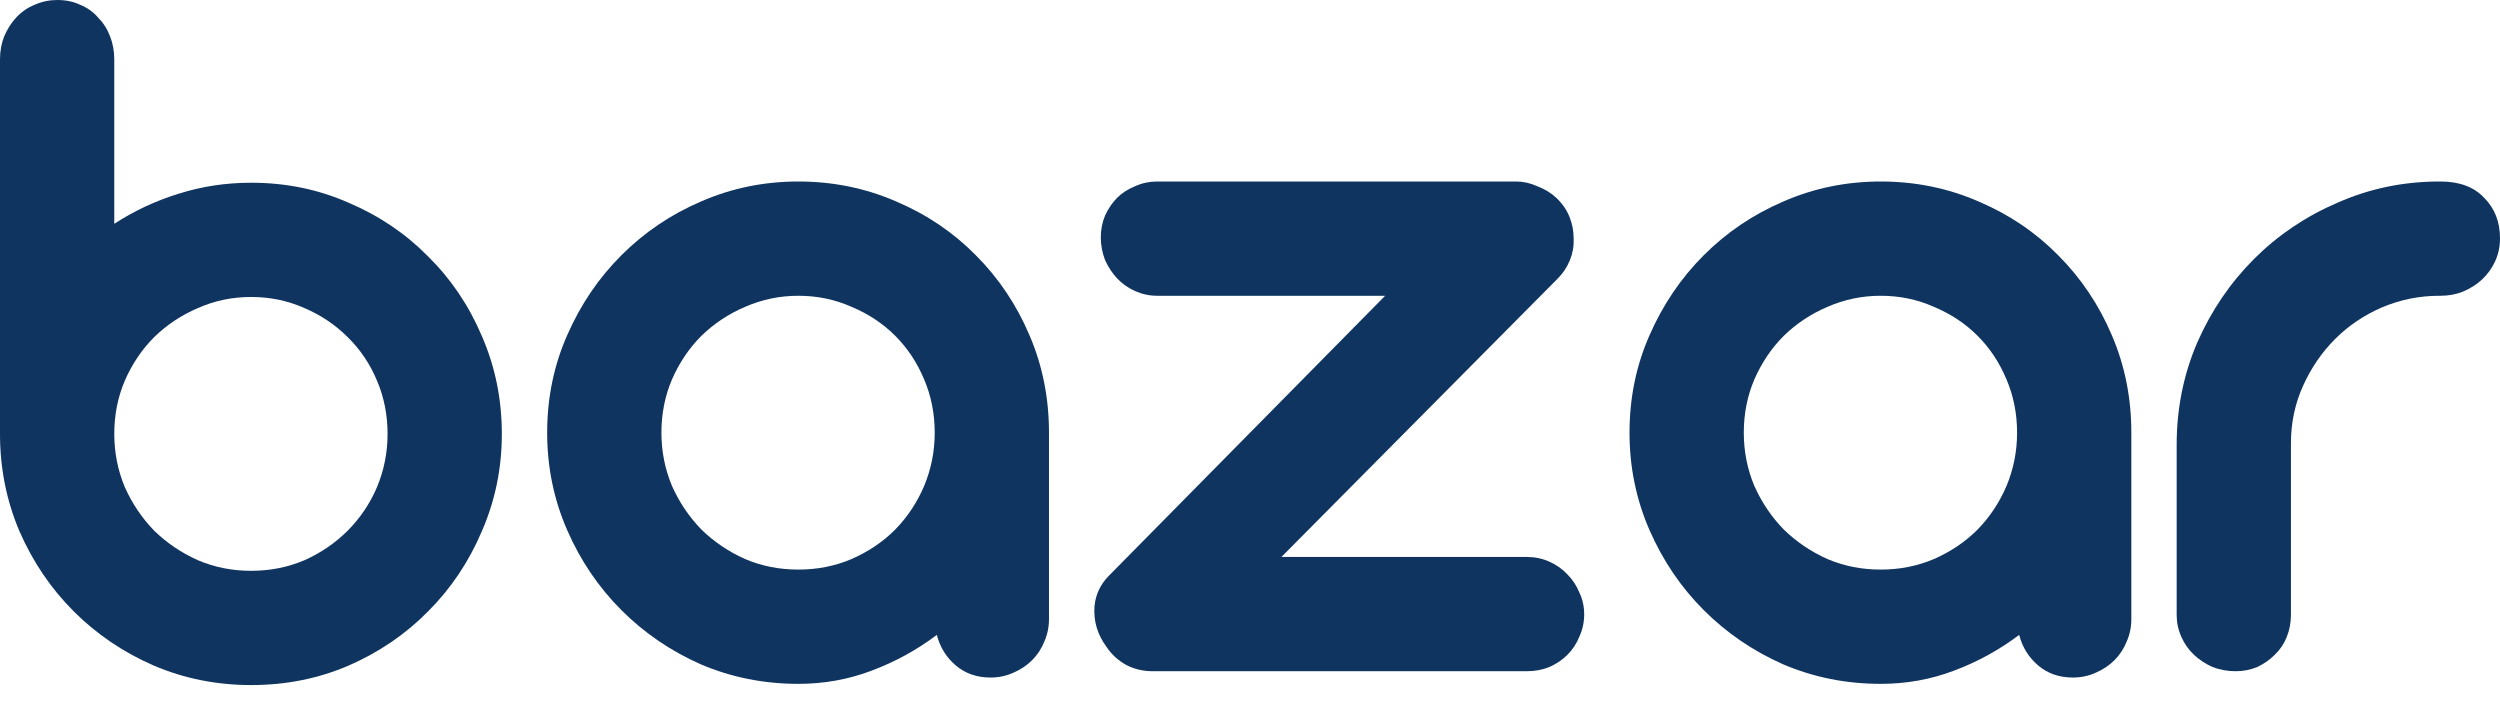
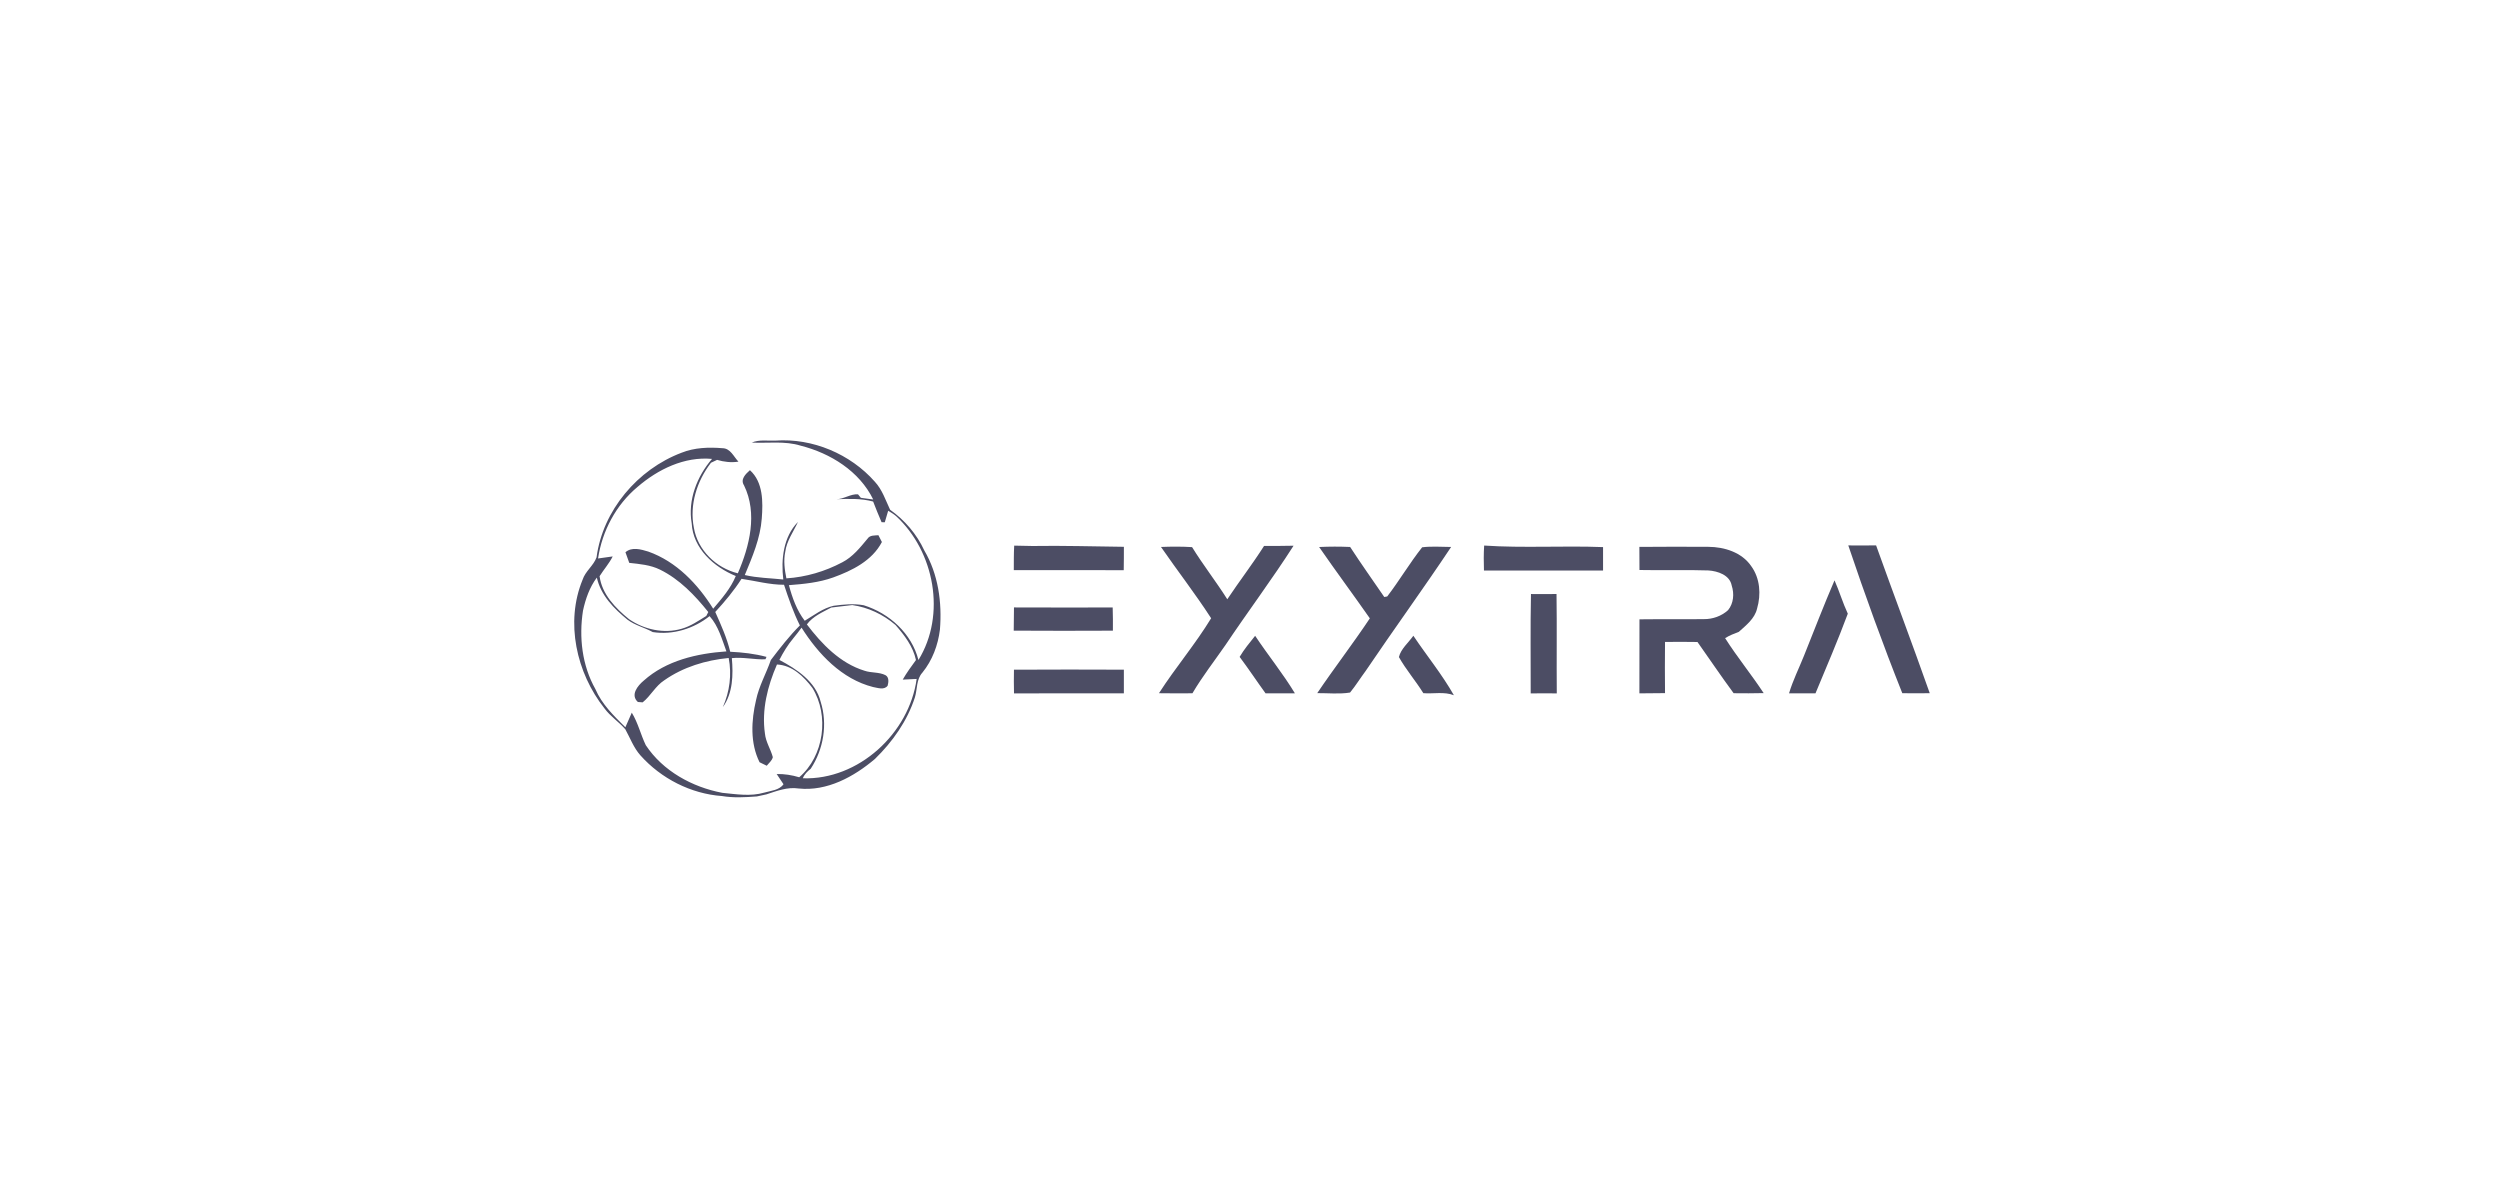
- <svg xmlns="http://www.w3.org/2000/svg" width="120" height="34" viewBox="0 0 120 34" fill="none">
-   <path d="M72.781 8.712C73.118 8.712 73.455 8.788 73.792 8.94C74.146 9.075 74.449 9.26 74.702 9.496C74.988 9.766 75.199 10.069 75.334 10.406C75.469 10.743 75.536 11.088 75.536 11.442C75.553 11.796 75.494 12.141 75.359 12.479C75.224 12.816 75.03 13.11 74.778 13.363L61.508 26.734H73.286C73.674 26.734 74.036 26.81 74.373 26.961C74.71 27.113 74.997 27.315 75.233 27.568C75.485 27.821 75.679 28.116 75.814 28.453C75.966 28.773 76.041 29.118 76.041 29.489C76.041 29.86 75.966 30.213 75.814 30.55C75.679 30.887 75.485 31.182 75.233 31.435C74.997 31.671 74.71 31.865 74.373 32.016C74.036 32.151 73.674 32.219 73.286 32.219H55.341C54.869 32.219 54.439 32.117 54.052 31.915C53.664 31.696 53.352 31.41 53.117 31.056C52.678 30.466 52.485 29.817 52.535 29.11C52.586 28.537 52.822 28.04 53.243 27.619L66.487 14.197H55.543C55.172 14.197 54.818 14.121 54.481 13.97C54.144 13.818 53.858 13.616 53.622 13.363C53.386 13.11 53.192 12.816 53.041 12.479C52.906 12.125 52.839 11.762 52.839 11.392C52.839 11.021 52.906 10.675 53.041 10.355C53.192 10.018 53.386 9.732 53.622 9.496C53.858 9.26 54.144 9.075 54.481 8.94C54.818 8.788 55.172 8.712 55.543 8.712H72.781Z" fill="#0F3460" />
-   <path d="M109.965 29.514C109.965 29.885 109.898 30.239 109.763 30.576C109.628 30.913 109.434 31.199 109.182 31.435C108.946 31.671 108.668 31.865 108.348 32.016C108.027 32.151 107.682 32.219 107.311 32.219C106.924 32.219 106.553 32.151 106.199 32.016C105.862 31.865 105.567 31.671 105.315 31.435C105.062 31.199 104.86 30.913 104.708 30.576C104.556 30.239 104.48 29.885 104.48 29.514V21.35C104.48 19.615 104.809 17.98 105.466 16.447C106.14 14.913 107.05 13.574 108.196 12.428C109.342 11.282 110.681 10.381 112.215 9.723C113.748 9.049 115.374 8.712 117.093 8.712H117.144C118.053 8.712 118.753 8.974 119.241 9.496C119.747 10.002 120 10.65 120 11.442C120 11.83 119.924 12.192 119.772 12.529C119.62 12.866 119.41 13.161 119.14 13.414C118.888 13.65 118.584 13.843 118.23 13.995C117.893 14.13 117.531 14.197 117.144 14.197H117.093C116.132 14.197 115.214 14.383 114.338 14.753C113.479 15.124 112.729 15.63 112.088 16.27C111.448 16.91 110.934 17.66 110.547 18.519C110.159 19.379 109.965 20.297 109.965 21.274V29.514Z" fill="#0F3460" />
-   <path d="M26.264 20.769C26.264 19.101 26.584 17.542 27.224 16.093C27.864 14.627 28.732 13.346 29.828 12.251C30.923 11.156 32.195 10.296 33.644 9.673C35.11 9.033 36.669 8.712 38.32 8.712C39.988 8.712 41.555 9.033 43.021 9.673C44.487 10.296 45.76 11.156 46.838 12.251C47.933 13.346 48.793 14.627 49.416 16.093C50.039 17.542 50.351 19.101 50.351 20.769V29.716C50.351 30.104 50.275 30.466 50.124 30.803C49.989 31.14 49.795 31.435 49.542 31.688C49.29 31.941 48.986 32.143 48.633 32.294C48.295 32.446 47.933 32.522 47.546 32.522C46.889 32.522 46.332 32.328 45.877 31.941C45.422 31.553 45.119 31.064 44.968 30.475C44.007 31.199 42.962 31.772 41.833 32.193C40.721 32.615 39.55 32.825 38.32 32.825C36.669 32.825 35.11 32.514 33.644 31.89C32.195 31.25 30.923 30.382 29.828 29.287C28.732 28.191 27.864 26.911 27.224 25.445C26.584 23.979 26.264 22.42 26.264 20.769ZM31.748 20.769C31.748 21.662 31.917 22.513 32.254 23.322C32.608 24.114 33.08 24.813 33.669 25.419C34.276 26.009 34.975 26.481 35.767 26.835C36.559 27.172 37.41 27.34 38.32 27.34C39.23 27.34 40.081 27.172 40.873 26.835C41.682 26.481 42.381 26.009 42.971 25.419C43.56 24.813 44.024 24.114 44.361 23.322C44.698 22.513 44.866 21.662 44.866 20.769C44.866 19.859 44.698 19.008 44.361 18.216C44.024 17.407 43.56 16.708 42.971 16.118C42.381 15.528 41.682 15.065 40.873 14.728C40.081 14.374 39.23 14.197 38.32 14.197C37.427 14.197 36.576 14.374 35.767 14.728C34.975 15.065 34.276 15.528 33.669 16.118C33.08 16.708 32.608 17.407 32.254 18.216C31.917 19.008 31.748 19.859 31.748 20.769Z" fill="#0F3460" />
-   <path d="M78.217 20.769C78.217 19.101 78.537 17.542 79.177 16.093C79.818 14.627 80.685 13.346 81.781 12.251C82.876 11.156 84.148 10.296 85.597 9.673C87.063 9.033 88.622 8.712 90.273 8.712C91.941 8.712 93.508 9.033 94.975 9.673C96.44 10.296 97.713 11.156 98.791 12.251C99.886 13.346 100.746 14.627 101.369 16.093C101.993 17.542 102.304 19.101 102.304 20.769V29.716C102.304 30.104 102.229 30.466 102.077 30.803C101.942 31.14 101.748 31.435 101.496 31.688C101.243 31.941 100.939 32.143 100.586 32.294C100.249 32.446 99.886 32.522 99.499 32.522C98.842 32.522 98.286 32.328 97.831 31.941C97.376 31.553 97.072 31.064 96.921 30.475C95.96 31.199 94.915 31.772 93.787 32.193C92.674 32.615 91.503 32.825 90.273 32.825C88.622 32.825 87.063 32.514 85.597 31.89C84.148 31.25 82.876 30.382 81.781 29.287C80.685 28.191 79.818 26.911 79.177 25.445C78.537 23.979 78.217 22.42 78.217 20.769ZM83.702 20.769C83.702 21.662 83.87 22.513 84.207 23.322C84.561 24.114 85.033 24.813 85.623 25.419C86.229 26.009 86.928 26.481 87.72 26.835C88.512 27.172 89.363 27.34 90.273 27.34C91.183 27.34 92.034 27.172 92.826 26.835C93.635 26.481 94.334 26.009 94.924 25.419C95.514 24.813 95.977 24.114 96.314 23.322C96.651 22.513 96.82 21.662 96.82 20.769C96.82 19.859 96.651 19.008 96.314 18.216C95.977 17.407 95.514 16.708 94.924 16.118C94.334 15.528 93.635 15.065 92.826 14.728C92.034 14.374 91.183 14.197 90.273 14.197C89.38 14.197 88.529 14.374 87.72 14.728C86.928 15.065 86.229 15.528 85.623 16.118C85.033 16.708 84.561 17.407 84.207 18.216C83.87 19.008 83.702 19.859 83.702 20.769Z" fill="#0F3460" />
-   <path d="M0 2.856C0 2.452 0.067 2.081 0.202 1.744C0.354 1.39 0.548 1.087 0.784 0.834C1.036 0.564 1.331 0.362 1.668 0.227C2.005 0.076 2.367 0 2.755 0C3.159 0 3.522 0.076 3.842 0.227C4.179 0.362 4.465 0.564 4.701 0.834C4.954 1.087 5.148 1.39 5.283 1.744C5.417 2.081 5.485 2.452 5.485 2.856V10.742C6.445 10.119 7.473 9.638 8.568 9.301C9.681 8.948 10.843 8.771 12.056 8.771C13.725 8.771 15.283 9.091 16.732 9.731C18.198 10.354 19.471 11.214 20.549 12.309C21.644 13.388 22.504 14.66 23.127 16.126C23.767 17.592 24.088 19.159 24.088 20.827C24.088 22.478 23.767 24.037 23.127 25.503C22.504 26.969 21.644 28.25 20.549 29.345C19.471 30.44 18.198 31.308 16.732 31.948C15.283 32.572 13.725 32.883 12.056 32.883C10.405 32.883 8.846 32.572 7.38 31.948C5.914 31.308 4.634 30.44 3.539 29.345C2.443 28.25 1.576 26.969 0.935 25.503C0.312 24.037 0 22.478 0 20.827V2.856ZM5.485 20.827C5.485 21.72 5.653 22.571 5.99 23.38C6.344 24.172 6.816 24.871 7.406 25.478C8.012 26.067 8.712 26.539 9.504 26.893C10.296 27.23 11.146 27.399 12.056 27.399C12.966 27.399 13.817 27.23 14.609 26.893C15.401 26.539 16.092 26.067 16.682 25.478C17.288 24.871 17.76 24.172 18.097 23.38C18.434 22.571 18.603 21.72 18.603 20.827C18.603 19.917 18.434 19.066 18.097 18.274C17.76 17.465 17.288 16.766 16.682 16.176C16.092 15.587 15.401 15.123 14.609 14.786C13.817 14.432 12.966 14.255 12.056 14.255C11.146 14.255 10.296 14.432 9.504 14.786C8.712 15.123 8.012 15.587 7.406 16.176C6.816 16.766 6.344 17.465 5.99 18.274C5.653 19.066 5.485 19.917 5.485 20.827Z" fill="#0F3460" />
+ <svg xmlns="http://www.w3.org/2000/svg" width="1080pt" height="512pt" viewBox="0 0 1080 512" version="1.1">
+   <g id="#ffffffff">
+ </g>
+   <g id="#4c4d64ff">
+     <path fill="#4c4d64" opacity="1.00" d=" M 324.74 191.20 C 328.00 189.81 331.58 190.49 335.01 190.34 C 351.00 189.19 367.35 196.11 377.93 208.10 C 381.12 211.54 382.56 216.05 384.52 220.21 C 390.85 224.70 396.02 230.72 399.28 237.77 C 405.33 248.03 407.01 260.26 406.05 271.98 C 405.23 278.70 402.78 285.26 398.49 290.55 C 395.80 293.48 396.33 297.69 395.24 301.26 C 391.95 311.47 385.60 320.44 377.97 327.87 C 368.89 335.57 357.30 341.92 345.02 340.63 C 340.20 339.89 335.58 341.70 331.09 343.17 C 329.71 343.43 328.35 343.72 326.99 344.06 C 321.97 344.43 316.88 344.73 311.89 343.89 C 298.46 342.92 285.61 336.34 276.67 326.33 C 273.73 323.03 272.23 318.83 270.13 315.04 C 267.33 311.81 263.63 309.46 261.10 305.98 C 249.00 290.69 244.11 268.83 251.67 250.46 C 252.87 246.74 256.39 244.40 257.71 240.78 C 260.39 220.50 275.46 202.73 294.46 195.57 C 300.03 193.34 306.18 193.14 312.10 193.62 C 315.56 193.66 316.94 197.28 319.01 199.43 C 315.90 199.92 312.78 199.55 309.78 198.67 C 308.90 199.09 308.02 199.50 307.14 199.91 C 301.05 207.83 297.79 218.08 299.76 228.03 C 301.39 237.67 309.39 245.38 318.74 247.67 C 323.83 235.92 327.35 221.79 321.42 209.68 C 319.70 207.05 322.14 204.75 323.97 203.12 C 329.72 208.30 329.63 216.85 329.09 223.96 C 328.46 232.58 325.02 240.55 321.75 248.42 C 327.20 249.69 332.83 249.75 338.38 250.34 C 337.36 241.74 338.36 231.93 344.73 225.47 C 342.76 229.73 339.82 233.66 339.22 238.43 C 338.44 242.22 338.95 246.09 339.72 249.85 C 348.14 249.31 356.41 246.87 363.86 242.92 C 368.39 240.59 371.59 236.54 374.78 232.71 C 375.81 231.11 377.83 231.38 379.47 231.21 C 379.97 232.19 380.47 233.17 380.98 234.15 C 376.78 242.23 368.13 246.49 359.94 249.46 C 353.80 251.66 347.26 252.30 340.81 252.79 C 342.26 258.25 344.19 263.63 347.64 268.17 C 351.66 265.77 355.49 262.73 360.15 261.69 C 364.44 261.12 368.83 260.68 373.13 261.47 C 384.22 264.94 393.83 273.66 396.77 285.12 C 408.81 265.57 403.71 238.28 387.10 222.95 C 386.04 222.06 384.86 221.35 383.69 220.64 C 383.19 222.30 382.70 223.96 382.23 225.63 C 381.88 225.62 381.19 225.60 380.84 225.59 C 379.60 222.62 378.31 219.68 377.20 216.67 C 371.98 215.26 366.60 215.48 361.26 215.67 C 364.58 215.63 367.38 213.33 370.65 213.54 C 370.96 213.92 371.58 214.68 371.89 215.06 C 373.66 215.32 375.44 215.56 377.23 215.78 C 371.26 203.55 358.76 195.79 345.89 192.53 C 339.03 190.39 331.78 191.54 324.74 191.20 M 275.40 210.36 C 266.13 218.10 260.14 229.36 258.36 241.26 C 260.46 240.93 262.57 240.63 264.69 240.38 C 263.15 243.45 260.83 246.02 259.02 248.92 C 260.05 256.74 265.90 262.73 271.75 267.48 C 278.28 271.98 286.78 273.88 294.48 271.62 C 298.38 270.52 301.72 268.19 305.12 266.09 C 305.33 265.67 305.76 264.82 305.98 264.40 C 300.17 257.15 293.56 250.23 285.12 246.08 C 280.99 244.04 276.34 243.65 271.84 243.16 C 271.27 241.64 270.72 240.10 270.19 238.57 C 272.98 236.14 276.90 237.33 280.06 238.28 C 292.18 242.57 301.42 252.28 308.10 262.97 C 311.81 258.60 315.66 254.20 317.86 248.84 C 308.39 244.97 299.38 236.92 298.81 226.07 C 297.08 216.01 301.09 205.80 307.60 198.25 C 295.68 197.14 284.23 202.74 275.40 210.36 M 251.85 263.82 C 250.07 275.29 251.44 287.46 257.20 297.67 C 260.00 304.25 265.18 309.24 270.16 314.19 C 271.08 312.08 271.97 309.96 272.93 307.87 C 275.62 312.24 276.77 317.32 278.97 321.91 C 286.39 333.10 299.03 340.03 312.02 342.50 C 318.02 343.08 324.24 344.15 330.15 342.41 C 332.99 341.58 336.64 341.41 338.47 338.79 C 337.48 337.31 336.47 335.87 335.52 334.38 C 338.82 334.30 342.09 334.83 345.26 335.78 C 355.98 326.60 358.33 309.11 350.96 297.19 C 347.24 292.23 342.21 287.36 335.65 287.06 C 331.59 296.36 328.98 306.69 330.45 316.88 C 330.80 320.53 332.93 323.61 333.86 327.09 C 333.51 328.62 332.16 329.61 331.24 330.80 C 330.20 330.29 329.17 329.78 328.13 329.29 C 324.00 320.98 324.55 311.25 326.61 302.45 C 327.87 296.37 331.00 290.95 333.01 285.13 C 336.95 279.96 340.94 274.79 345.55 270.19 C 342.73 264.54 340.68 258.60 338.70 252.62 C 332.48 252.63 326.46 250.95 320.34 250.05 C 317.05 255.19 313.12 259.89 308.99 264.37 C 311.49 269.96 314.02 275.58 315.46 281.56 C 320.73 281.81 326.03 282.40 331.13 283.78 C 331.02 284.04 330.79 284.55 330.67 284.81 C 325.91 285.03 321.01 283.77 316.16 284.31 C 316.78 291.45 316.63 299.44 312.27 305.46 C 315.22 298.79 316.18 291.44 314.79 284.25 C 304.94 285.18 295.10 288.17 286.95 293.90 C 283.14 296.36 281.13 300.61 277.63 303.42 C 277.11 303.38 276.08 303.30 275.56 303.26 C 272.23 300.24 275.44 296.24 278.07 294.05 C 287.81 285.31 301.10 282.30 313.82 281.40 C 311.86 276.13 310.38 270.47 306.54 266.17 C 299.69 271.59 290.71 274.42 281.99 273.06 C 278.44 271.09 274.34 270.17 271.07 267.70 C 265.19 262.91 259.56 257.18 257.83 249.52 C 254.69 253.72 252.95 258.74 251.85 263.82 M 359.10 262.46 C 355.33 264.49 351.20 266.19 348.57 269.75 C 355.02 278.26 362.97 286.52 373.45 289.75 C 376.39 290.77 379.70 290.25 382.52 291.67 C 384.14 292.56 383.88 294.75 383.45 296.25 C 381.90 298.22 379.19 297.14 377.14 296.79 C 363.66 293.36 353.47 282.54 346.27 271.15 C 345.13 272.69 343.98 274.24 342.73 275.71 C 340.34 278.58 338.38 281.76 336.69 285.09 C 344.19 289.07 352.37 294.41 354.53 303.18 C 357.60 312.84 355.77 323.70 350.22 332.11 C 348.80 333.22 347.48 334.49 346.82 336.22 C 370.87 337.04 392.78 316.79 395.99 293.30 C 393.98 293.39 391.99 293.51 389.98 293.59 C 391.67 290.63 393.69 287.88 395.70 285.13 C 394.44 279.27 390.72 274.41 386.86 270.00 C 381.58 265.48 375.07 262.36 368.18 261.39 C 365.15 261.70 362.13 262.13 359.10 262.46 Z" />
+     <path fill="#4c4d64" opacity="1.00" d=" M 546.08 235.83 C 550.33 235.84 554.57 235.87 558.82 235.75 C 549.49 250.33 539.09 264.19 529.46 278.57 C 524.65 285.52 519.42 292.21 515.13 299.50 C 510.31 299.52 505.49 299.56 500.67 299.47 C 507.78 288.40 516.38 278.31 523.21 267.08 C 516.41 256.56 508.68 246.62 501.55 236.29 C 506.02 236.10 510.51 236.08 514.98 236.36 C 519.74 244.08 525.35 251.22 530.19 258.89 C 535.36 251.11 541.08 243.71 546.08 235.83 Z" />
+     <path fill="#4c4d64" opacity="1.00" d=" M 798.46 235.62 C 802.46 235.67 806.46 235.67 810.47 235.60 C 818.11 256.92 826.11 278.10 833.65 299.46 C 829.69 299.52 825.74 299.52 821.79 299.46 C 813.40 278.40 805.70 257.09 798.46 235.62 Z" />
+     <path fill="#4c4d64" opacity="1.00" d=" M 438.13 235.71 C 440.76 235.80 443.39 235.85 446.03 235.87 C 459.20 235.66 472.36 236.07 485.52 236.22 C 485.51 239.59 485.52 242.95 485.45 246.32 C 469.62 246.26 453.79 246.33 437.96 246.30 C 437.97 242.77 437.94 239.23 438.13 235.71 Z" />
+     <path fill="#4c4d64" opacity="1.00" d=" M 569.86 236.31 C 574.32 236.09 578.80 236.09 583.26 236.29 C 588.02 243.60 593.07 250.71 598.00 257.90 C 598.32 257.84 598.96 257.73 599.27 257.68 C 604.57 250.79 608.97 243.24 614.37 236.43 C 618.52 235.91 622.72 236.27 626.89 236.29 C 614.85 254.36 602.07 271.94 589.91 289.93 C 587.64 292.98 585.63 296.24 583.22 299.18 C 578.55 299.94 573.76 299.40 569.05 299.43 C 576.42 288.52 584.47 278.08 591.77 267.13 C 584.55 256.80 577.03 246.68 569.86 236.31 Z" />
+     <path fill="#4c4d64" opacity="1.00" d=" M 641.15 235.68 C 658.24 236.82 675.40 235.68 692.52 236.35 C 692.49 239.72 692.52 243.10 692.52 246.47 C 675.37 246.43 658.22 246.49 641.07 246.46 C 640.95 242.86 640.93 239.27 641.15 235.68 Z" />
+     <path fill="#4c4d64" opacity="1.00" d=" M 708.21 236.26 C 718.14 236.17 728.08 236.17 738.02 236.23 C 744.92 236.26 752.49 238.62 756.53 244.58 C 760.36 249.81 760.84 256.85 759.05 262.93 C 758.03 267.27 754.31 270.12 751.17 272.96 C 749.13 273.73 747.09 274.52 745.25 275.68 C 750.42 283.83 756.59 291.34 761.90 299.42 C 757.57 299.55 753.25 299.51 748.93 299.47 C 743.57 292.20 738.52 284.72 733.31 277.34 C 728.63 277.26 723.96 277.27 719.29 277.32 C 719.21 284.68 719.22 292.06 719.29 299.43 C 715.60 299.50 711.91 299.50 708.22 299.53 C 708.25 288.87 708.20 278.21 708.25 267.55 C 717.52 267.43 726.80 267.58 736.07 267.46 C 739.87 267.51 743.71 266.15 746.53 263.58 C 748.93 260.64 749.25 256.48 748.10 252.97 C 747.26 248.41 742.10 246.71 738.05 246.43 C 728.12 246.09 718.18 246.45 708.25 246.24 C 708.24 242.91 708.23 239.59 708.21 236.26 Z" />
+     <path fill="#4c4d64" opacity="1.00" d=" M 779.32 283.29 C 783.68 272.42 787.88 261.47 792.51 250.71 C 794.62 255.43 796.06 260.42 798.25 265.11 C 793.94 276.71 789.04 288.09 784.29 299.52 C 780.48 299.48 776.66 299.49 772.86 299.53 C 774.52 293.93 777.16 288.70 779.32 283.29 Z" />
+     <path fill="#4c4d64" opacity="1.00" d=" M 661.38 256.62 C 665.06 256.66 668.73 256.66 672.42 256.61 C 672.62 270.92 672.41 285.23 672.53 299.55 C 668.77 299.49 665.01 299.49 661.26 299.56 C 661.29 285.25 661.08 270.93 661.38 256.62 Z" />
+     <path fill="#4c4d64" opacity="1.00" d=" M 438.04 262.41 C 452.25 262.47 466.46 262.45 480.68 262.43 C 480.79 265.77 480.80 269.11 480.77 272.45 C 466.49 272.50 452.21 272.55 437.93 272.44 C 437.97 269.10 437.97 265.75 438.04 262.41 Z" />
+     <path fill="#4c4d64" opacity="1.00" d=" M 542.22 274.67 C 547.79 283.06 554.19 290.90 559.40 299.52 C 555.17 299.52 550.94 299.49 546.72 299.52 C 542.93 294.31 539.39 288.93 535.52 283.78 C 537.44 280.53 539.86 277.61 542.22 274.67 Z" />
+     <path fill="#4c4d64" opacity="1.00" d=" M 604.33 283.86 C 605.17 280.31 608.47 277.63 610.57 274.64 C 616.34 283.25 622.97 291.33 628.08 300.35 C 623.89 298.69 619.26 299.81 614.88 299.45 C 611.57 294.11 607.41 289.33 604.33 283.86 Z" />
+     <path fill="#4c4d64" opacity="1.00" d=" M 438.03 289.31 C 453.85 289.25 469.68 289.20 485.51 289.30 C 485.51 292.71 485.53 296.12 485.51 299.53 C 469.69 299.52 453.87 299.50 438.05 299.55 C 437.96 296.13 437.97 292.72 438.03 289.31 Z" />
+   </g>
</svg>
